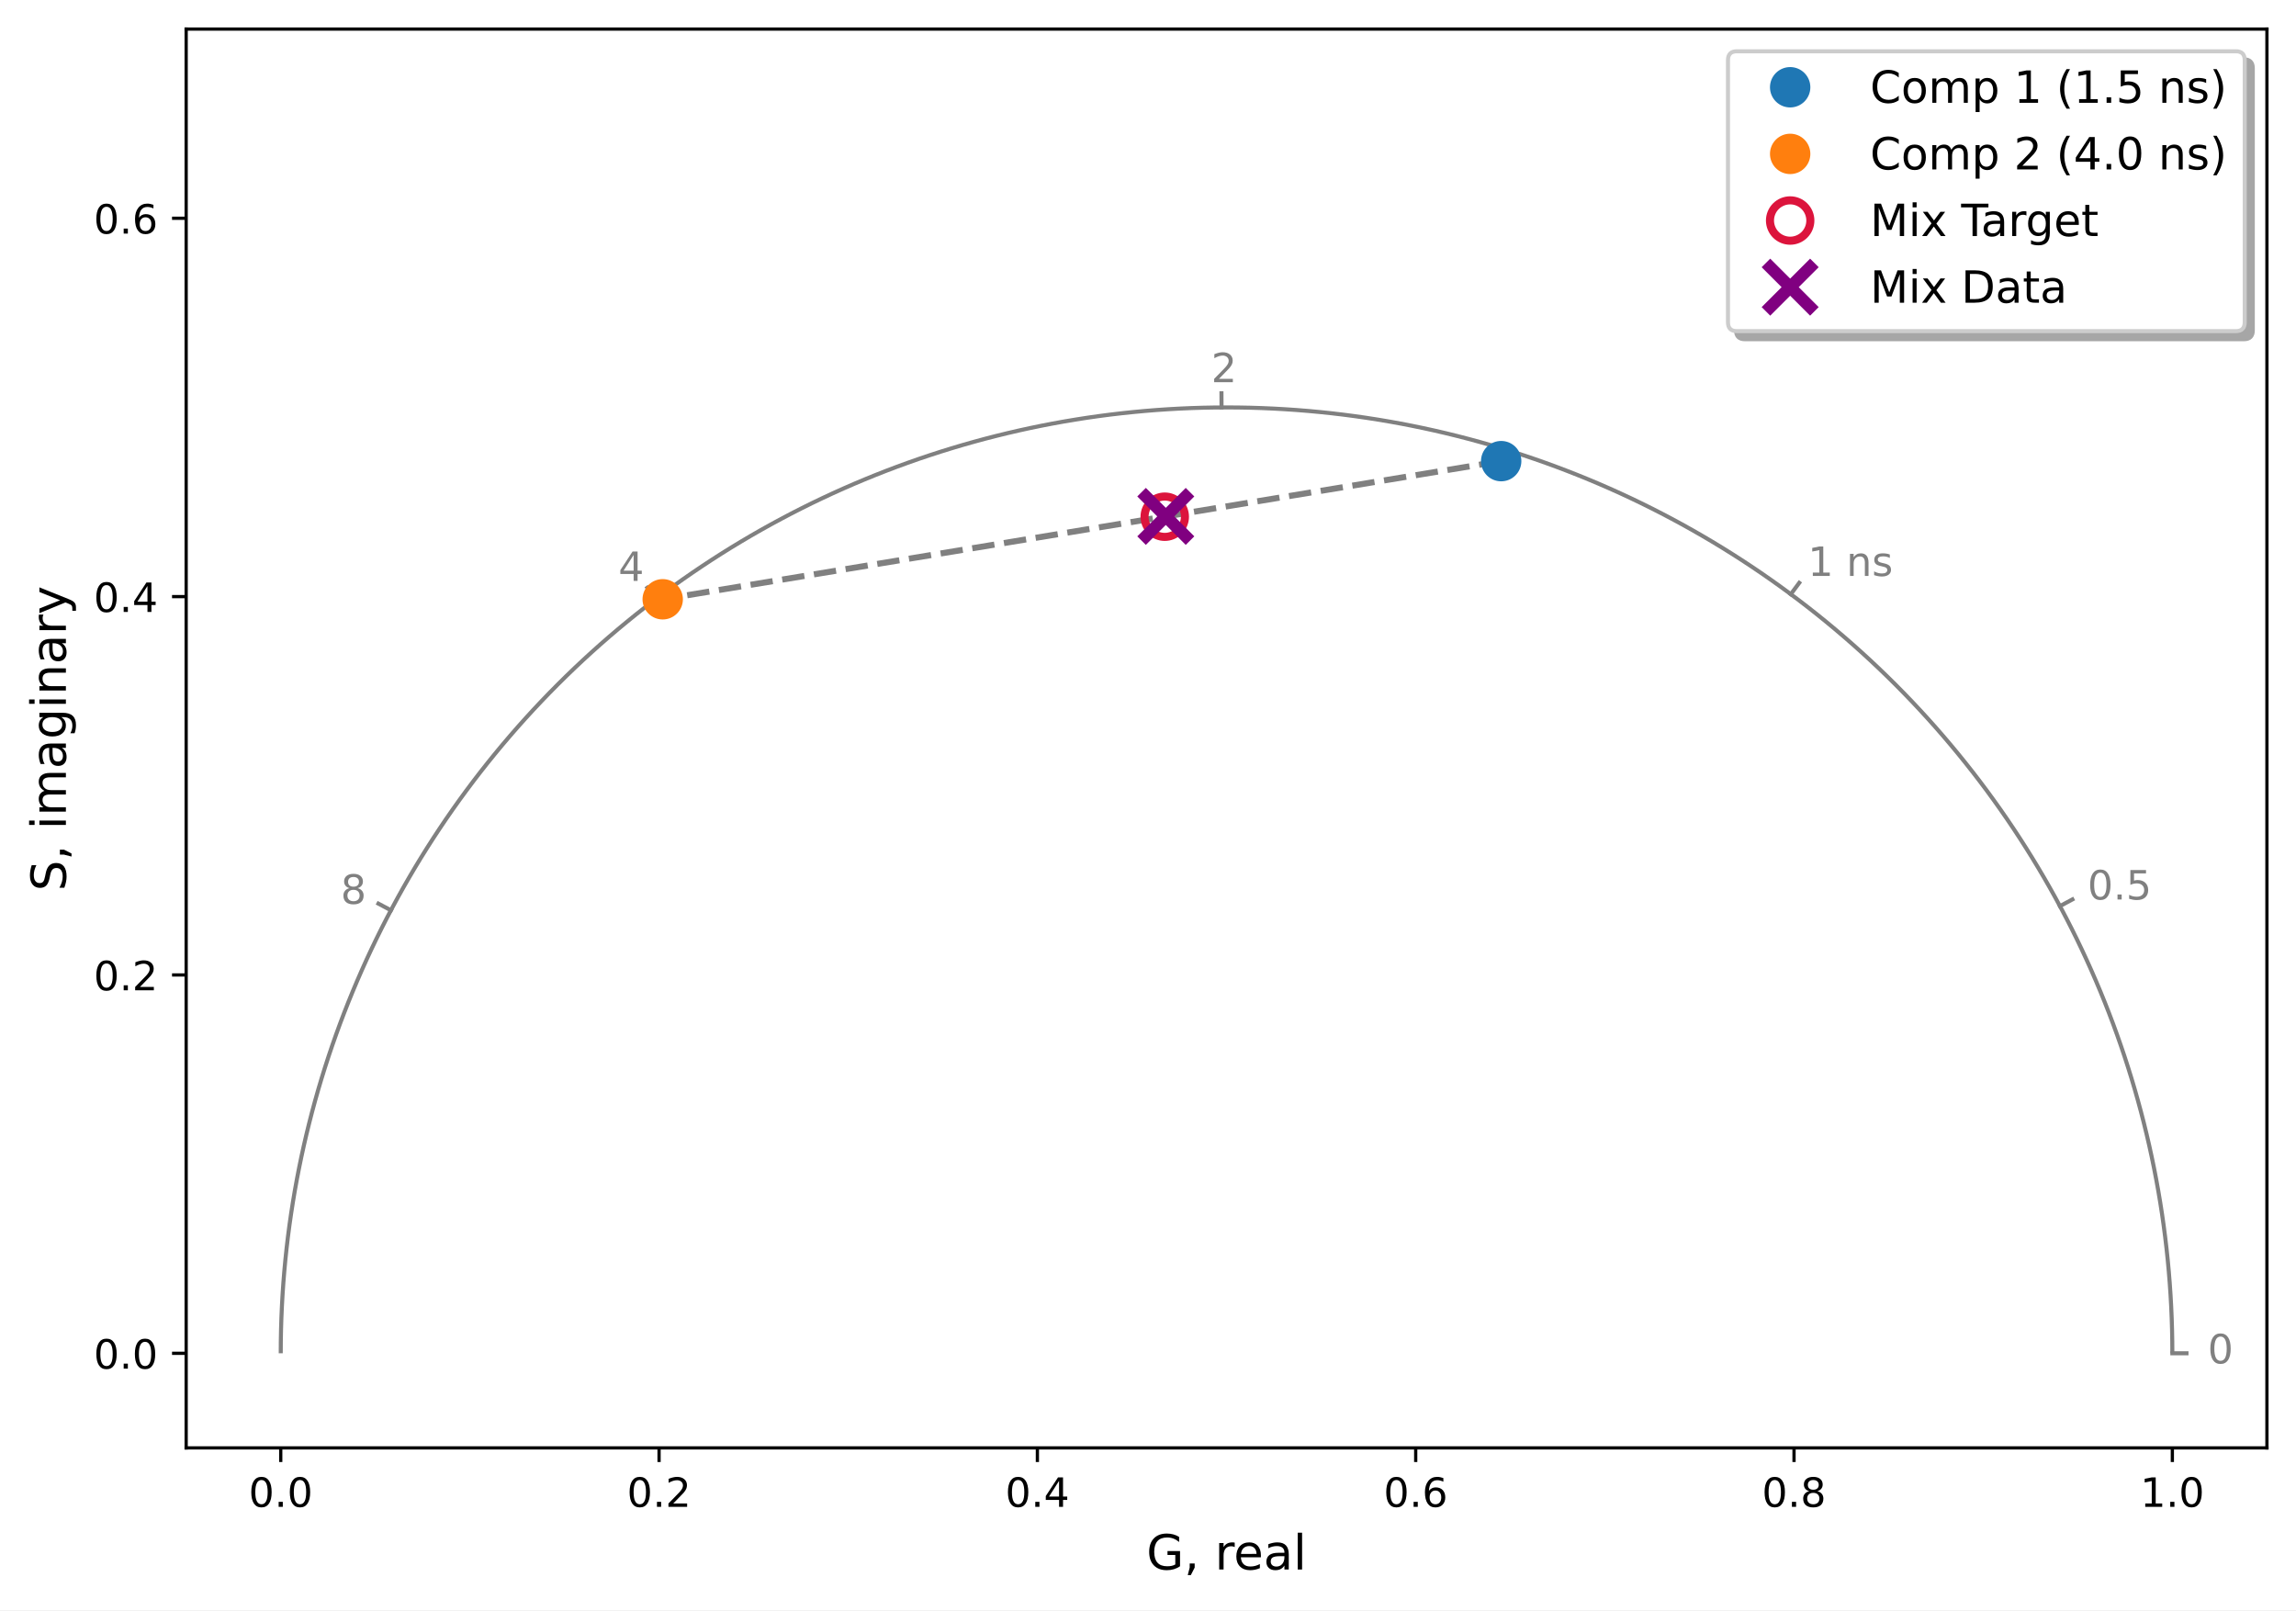
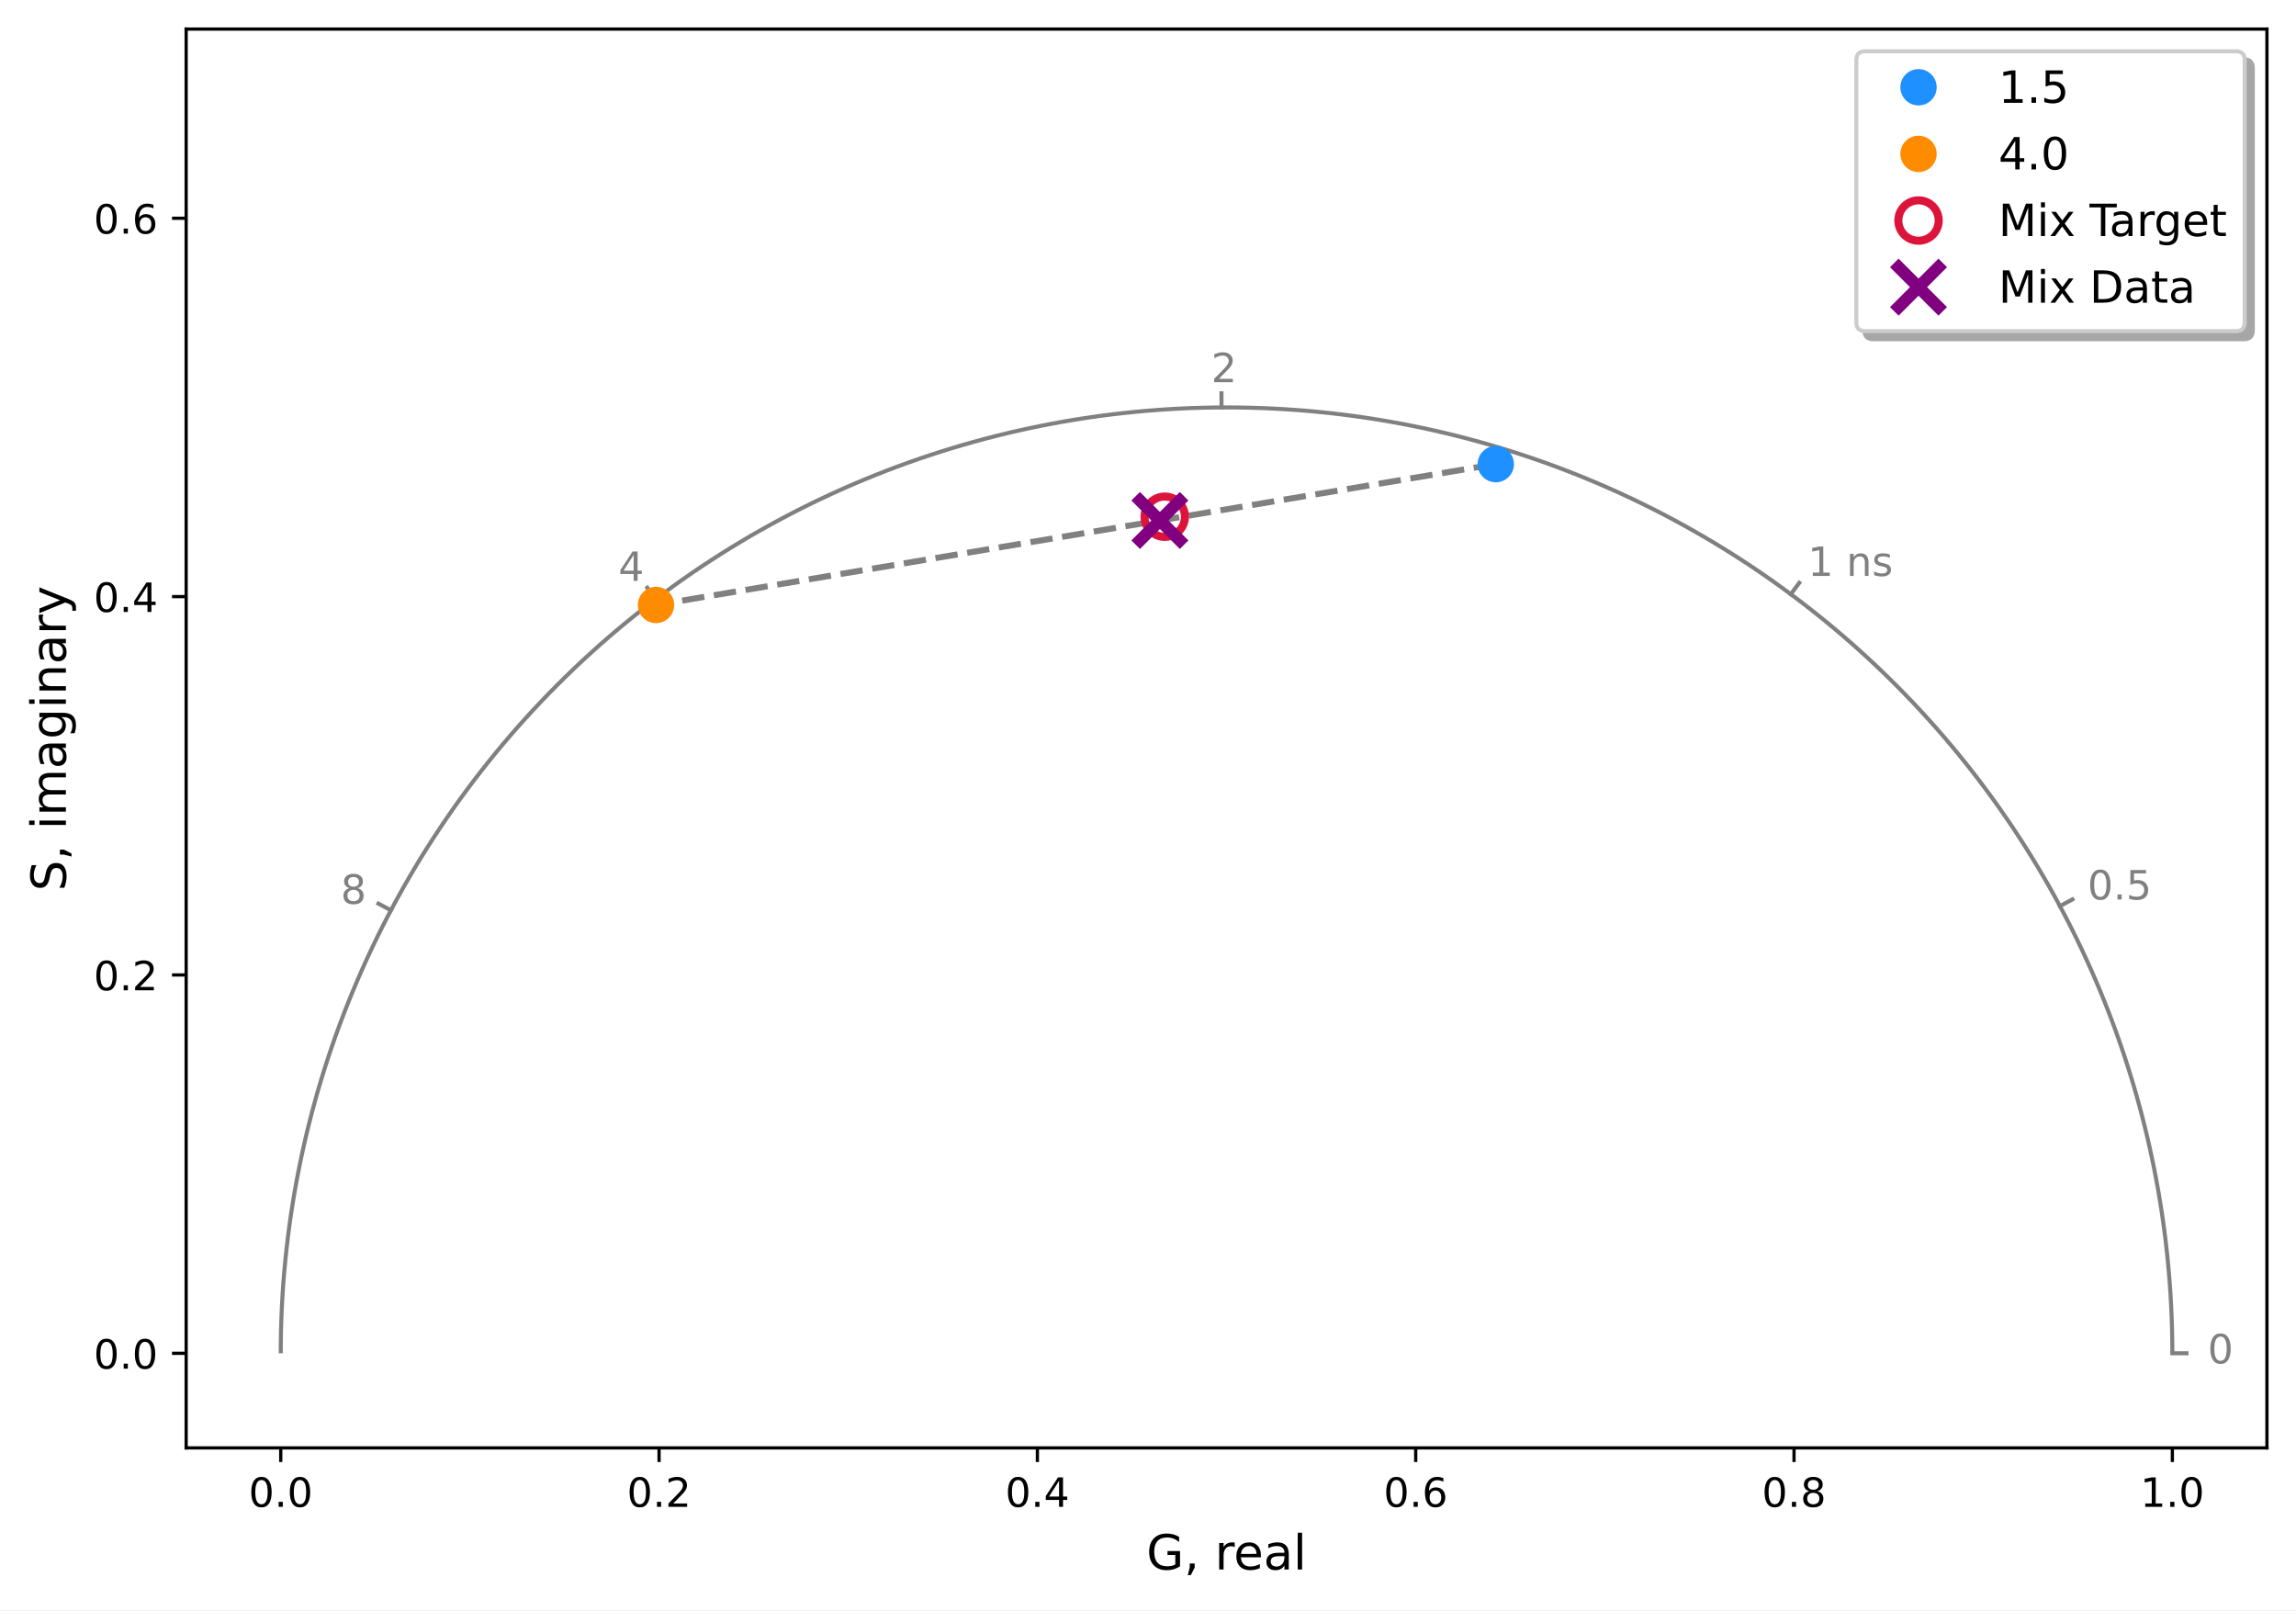
<svg xmlns="http://www.w3.org/2000/svg" xmlns:xlink="http://www.w3.org/1999/xlink" width="568.621pt" height="398.754pt" viewBox="0 0 568.621 398.754" version="1.1">
  <defs>
    <style type="text/css">*{stroke-linejoin: round; stroke-linecap: butt}</style>
  </defs>
  <g id="figure_1">
    <g id="patch_1">
      <path d="M 0 398.754  L 568.621 398.754  L 568.621 0  L 0 0  z " style="fill: #ffffff" />
    </g>
    <g id="axes_1">
      <g id="patch_2">
        <path d="M 46.104 358.553  L 561.421 358.553  L 561.421 7.2  L 46.104 7.2  z " style="fill: #ffffff" />
      </g>
      <g id="line2d_1">
-         <path d="M 371.778 114.194  L 164.125 148.405  " clip-path="url(#pe951291dd3)" style="fill: none; stroke-dasharray: 5.55,2.4; stroke-dashoffset: 0; stroke: #808080; stroke-width: 1.5" />
+         <path d="M 370.44 114.938  L 162.471 149.813  " clip-path="url(#p224c4c12f3)" style="fill: none; stroke-dasharray: 5.55,2.4; stroke-dashoffset: 0; stroke: #808080; stroke-width: 1.5" />
      </g>
      <g id="matplotlib.axis_1">
        <g id="xtick_1">
          <g id="line2d_2">
            <defs>
-               <path id="m69344c9416" d="M 0 0  L 0 3.5  " style="stroke: #000000; stroke-width: 0.8" />
-             </defs>
-             <g>
-               <use xlink:href="#m69344c9416" x="69.528" y="358.553" style="stroke: #000000; stroke-width: 0.8" />
+               <path id="mb9cc6bd5e1" d="M 0 0  L 0 3.5  " style="stroke: #000000; stroke-width: 0.8" />
+             </defs>
+             <g>
+               <use xlink:href="#mb9cc6bd5e1" x="69.528" y="358.553" style="stroke: #000000; stroke-width: 0.8" />
            </g>
          </g>
          <g id="text_1">
            <g transform="translate(61.57601 373.1503) scale(0.1 -0.1)">
              <defs>
                <path id="DejaVuSans-13" d="M 2034 4250  Q 1547 4250 1301 3770  Q 1056 3291 1056 2328  Q 1056 1369 1301 889  Q 1547 409 2034 409  Q 2525 409 2770 889  Q 3016 1369 3016 2328  Q 3016 3291 2770 3770  Q 2525 4250 2034 4250  z M 2034 4750  Q 2819 4750 3233 4129  Q 3647 3509 3647 2328  Q 3647 1150 3233 529  Q 2819 -91 2034 -91  Q 1250 -91 836 529  Q 422 1150 422 2328  Q 422 3509 836 4129  Q 1250 4750 2034 4750  z " transform="scale(0.015625)" />
                <path id="DejaVuSans-11" d="M 684 794  L 1344 794  L 1344 0  L 684 0  L 684 794  z " transform="scale(0.015625)" />
              </defs>
              <use xlink:href="#DejaVuSans-13" />
              <use xlink:href="#DejaVuSans-11" transform="translate(63.625 0)" />
              <use xlink:href="#DejaVuSans-13" transform="translate(95.40625 0)" />
            </g>
          </g>
        </g>
        <g id="xtick_2">
          <g id="line2d_3">
            <g>
-               <use xlink:href="#m69344c9416" x="163.222" y="358.553" style="stroke: #000000; stroke-width: 0.8" />
+               <use xlink:href="#mb9cc6bd5e1" x="163.222" y="358.553" style="stroke: #000000; stroke-width: 0.8" />
            </g>
          </g>
          <g id="text_2">
            <g transform="translate(155.27 373.1503) scale(0.1 -0.1)">
              <defs>
                <path id="DejaVuSans-15" d="M 1228 531  L 3431 531  L 3431 0  L 469 0  L 469 531  Q 828 903 1448 1529  Q 2069 2156 2228 2338  Q 2531 2678 2651 2914  Q 2772 3150 2772 3378  Q 2772 3750 2511 3984  Q 2250 4219 1831 4219  Q 1534 4219 1204 4116  Q 875 4013 500 3803  L 500 4441  Q 881 4594 1212 4672  Q 1544 4750 1819 4750  Q 2544 4750 2975 4387  Q 3406 4025 3406 3419  Q 3406 3131 3298 2873  Q 3191 2616 2906 2266  Q 2828 2175 2409 1742  Q 1991 1309 1228 531  z " transform="scale(0.015625)" />
              </defs>
              <use xlink:href="#DejaVuSans-13" />
              <use xlink:href="#DejaVuSans-11" transform="translate(63.625 0)" />
              <use xlink:href="#DejaVuSans-15" transform="translate(95.40625 0)" />
            </g>
          </g>
        </g>
        <g id="xtick_3">
          <g id="line2d_4">
            <g>
-               <use xlink:href="#m69344c9416" x="256.916" y="358.553" style="stroke: #000000; stroke-width: 0.8" />
+               <use xlink:href="#mb9cc6bd5e1" x="256.916" y="358.553" style="stroke: #000000; stroke-width: 0.8" />
            </g>
          </g>
          <g id="text_3">
            <g transform="translate(248.9641 373.1503) scale(0.1 -0.1)">
              <defs>
                <path id="DejaVuSans-17" d="M 2419 4116  L 825 1625  L 2419 1625  L 2419 4116  z M 2253 4666  L 3047 4666  L 3047 1625  L 3713 1625  L 3713 1100  L 3047 1100  L 3047 0  L 2419 0  L 2419 1100  L 313 1100  L 313 1709  L 2253 4666  z " transform="scale(0.015625)" />
              </defs>
              <use xlink:href="#DejaVuSans-13" />
              <use xlink:href="#DejaVuSans-11" transform="translate(63.625 0)" />
              <use xlink:href="#DejaVuSans-17" transform="translate(95.40625 0)" />
            </g>
          </g>
        </g>
        <g id="xtick_4">
          <g id="line2d_5">
            <g>
-               <use xlink:href="#m69344c9416" x="350.61" y="358.553" style="stroke: #000000; stroke-width: 0.8" />
+               <use xlink:href="#mb9cc6bd5e1" x="350.61" y="358.553" style="stroke: #000000; stroke-width: 0.8" />
            </g>
          </g>
          <g id="text_4">
            <g transform="translate(342.6581 373.1503) scale(0.1 -0.1)">
              <defs>
                <path id="DejaVuSans-19" d="M 2113 2584  Q 1688 2584 1439 2293  Q 1191 2003 1191 1497  Q 1191 994 1439 701  Q 1688 409 2113 409  Q 2538 409 2786 701  Q 3034 994 3034 1497  Q 3034 2003 2786 2293  Q 2538 2584 2113 2584  z M 3366 4563  L 3366 3988  Q 3128 4100 2886 4159  Q 2644 4219 2406 4219  Q 1781 4219 1451 3797  Q 1122 3375 1075 2522  Q 1259 2794 1537 2939  Q 1816 3084 2150 3084  Q 2853 3084 3261 2657  Q 3669 2231 3669 1497  Q 3669 778 3244 343  Q 2819 -91 2113 -91  Q 1303 -91 875 529  Q 447 1150 447 2328  Q 447 3434 972 4092  Q 1497 4750 2381 4750  Q 2619 4750 2861 4703  Q 3103 4656 3366 4563  z " transform="scale(0.015625)" />
              </defs>
              <use xlink:href="#DejaVuSans-13" />
              <use xlink:href="#DejaVuSans-11" transform="translate(63.625 0)" />
              <use xlink:href="#DejaVuSans-19" transform="translate(95.40625 0)" />
            </g>
          </g>
        </g>
        <g id="xtick_5">
          <g id="line2d_6">
            <g>
-               <use xlink:href="#m69344c9416" x="444.304" y="358.553" style="stroke: #000000; stroke-width: 0.8" />
+               <use xlink:href="#mb9cc6bd5e1" x="444.304" y="358.553" style="stroke: #000000; stroke-width: 0.8" />
            </g>
          </g>
          <g id="text_5">
            <g transform="translate(436.3521 373.1503) scale(0.1 -0.1)">
              <defs>
                <path id="DejaVuSans-1b" d="M 2034 2216  Q 1584 2216 1326 1975  Q 1069 1734 1069 1313  Q 1069 891 1326 650  Q 1584 409 2034 409  Q 2484 409 2743 651  Q 3003 894 3003 1313  Q 3003 1734 2745 1975  Q 2488 2216 2034 2216  z M 1403 2484  Q 997 2584 770 2862  Q 544 3141 544 3541  Q 544 4100 942 4425  Q 1341 4750 2034 4750  Q 2731 4750 3128 4425  Q 3525 4100 3525 3541  Q 3525 3141 3298 2862  Q 3072 2584 2669 2484  Q 3125 2378 3379 2068  Q 3634 1759 3634 1313  Q 3634 634 3220 271  Q 2806 -91 2034 -91  Q 1263 -91 848 271  Q 434 634 434 1313  Q 434 1759 690 2068  Q 947 2378 1403 2484  z M 1172 3481  Q 1172 3119 1398 2916  Q 1625 2713 2034 2713  Q 2441 2713 2670 2916  Q 2900 3119 2900 3481  Q 2900 3844 2670 4047  Q 2441 4250 2034 4250  Q 1625 4250 1398 4047  Q 1172 3844 1172 3481  z " transform="scale(0.015625)" />
              </defs>
              <use xlink:href="#DejaVuSans-13" />
              <use xlink:href="#DejaVuSans-11" transform="translate(63.625 0)" />
              <use xlink:href="#DejaVuSans-1b" transform="translate(95.40625 0)" />
            </g>
          </g>
        </g>
        <g id="xtick_6">
          <g id="line2d_7">
            <g>
-               <use xlink:href="#m69344c9416" x="537.998" y="358.553" style="stroke: #000000; stroke-width: 0.8" />
+               <use xlink:href="#mb9cc6bd5e1" x="537.998" y="358.553" style="stroke: #000000; stroke-width: 0.8" />
            </g>
          </g>
          <g id="text_6">
            <g transform="translate(530.0462 373.1503) scale(0.1 -0.1)">
              <defs>
                <path id="DejaVuSans-14" d="M 794 531  L 1825 531  L 1825 4091  L 703 3866  L 703 4441  L 1819 4666  L 2450 4666  L 2450 531  L 3481 531  L 3481 0  L 794 0  L 794 531  z " transform="scale(0.015625)" />
              </defs>
              <use xlink:href="#DejaVuSans-14" />
              <use xlink:href="#DejaVuSans-11" transform="translate(63.625 0)" />
              <use xlink:href="#DejaVuSans-13" transform="translate(95.40625 0)" />
            </g>
          </g>
        </g>
        <g id="text_7">
          <g transform="translate(283.9298 388.6708) scale(0.12 -0.12)">
            <defs>
              <path id="DejaVuSans-2a" d="M 3809 666  L 3809 1919  L 2778 1919  L 2778 2438  L 4434 2438  L 4434 434  Q 4069 175 3628 42  Q 3188 -91 2688 -91  Q 1594 -91 976 548  Q 359 1188 359 2328  Q 359 3472 976 4111  Q 1594 4750 2688 4750  Q 3144 4750 3555 4637  Q 3966 4525 4313 4306  L 4313 3634  Q 3963 3931 3569 4081  Q 3175 4231 2741 4231  Q 1884 4231 1454 3753  Q 1025 3275 1025 2328  Q 1025 1384 1454 906  Q 1884 428 2741 428  Q 3075 428 3337 486  Q 3600 544 3809 666  z " transform="scale(0.015625)" />
              <path id="DejaVuSans-f" d="M 750 794  L 1409 794  L 1409 256  L 897 -744  L 494 -744  L 750 256  L 750 794  z " transform="scale(0.015625)" />
              <path id="DejaVuSans-3" transform="scale(0.015625)" />
              <path id="DejaVuSans-55" d="M 2631 2963  Q 2534 3019 2420 3045  Q 2306 3072 2169 3072  Q 1681 3072 1420 2755  Q 1159 2438 1159 1844  L 1159 0  L 581 0  L 581 3500  L 1159 3500  L 1159 2956  Q 1341 3275 1631 3429  Q 1922 3584 2338 3584  Q 2397 3584 2469 3576  Q 2541 3569 2628 3553  L 2631 2963  z " transform="scale(0.015625)" />
              <path id="DejaVuSans-48" d="M 3597 1894  L 3597 1613  L 953 1613  Q 991 1019 1311 708  Q 1631 397 2203 397  Q 2534 397 2845 478  Q 3156 559 3463 722  L 3463 178  Q 3153 47 2828 -22  Q 2503 -91 2169 -91  Q 1331 -91 842 396  Q 353 884 353 1716  Q 353 2575 817 3079  Q 1281 3584 2069 3584  Q 2775 3584 3186 3129  Q 3597 2675 3597 1894  z M 3022 2063  Q 3016 2534 2758 2815  Q 2500 3097 2075 3097  Q 1594 3097 1305 2825  Q 1016 2553 972 2059  L 3022 2063  z " transform="scale(0.015625)" />
              <path id="DejaVuSans-44" d="M 2194 1759  Q 1497 1759 1228 1600  Q 959 1441 959 1056  Q 959 750 1161 570  Q 1363 391 1709 391  Q 2188 391 2477 730  Q 2766 1069 2766 1631  L 2766 1759  L 2194 1759  z M 3341 1997  L 3341 0  L 2766 0  L 2766 531  Q 2569 213 2275 61  Q 1981 -91 1556 -91  Q 1019 -91 701 211  Q 384 513 384 1019  Q 384 1609 779 1909  Q 1175 2209 1959 2209  L 2766 2209  L 2766 2266  Q 2766 2663 2505 2880  Q 2244 3097 1772 3097  Q 1472 3097 1187 3025  Q 903 2953 641 2809  L 641 3341  Q 956 3463 1253 3523  Q 1550 3584 1831 3584  Q 2591 3584 2966 3190  Q 3341 2797 3341 1997  z " transform="scale(0.015625)" />
              <path id="DejaVuSans-4f" d="M 603 4863  L 1178 4863  L 1178 0  L 603 0  L 603 4863  z " transform="scale(0.015625)" />
            </defs>
            <use xlink:href="#DejaVuSans-2a" />
            <use xlink:href="#DejaVuSans-f" transform="translate(77.48438 0)" />
            <use xlink:href="#DejaVuSans-3" transform="translate(109.2656 0)" />
            <use xlink:href="#DejaVuSans-55" transform="translate(141.0469 0)" />
            <use xlink:href="#DejaVuSans-48" transform="translate(179.9531 0)" />
            <use xlink:href="#DejaVuSans-44" transform="translate(241.4844 0)" />
            <use xlink:href="#DejaVuSans-4f" transform="translate(302.7656 0)" />
          </g>
        </g>
      </g>
      <g id="matplotlib.axis_2">
        <g id="ytick_1">
          <g id="line2d_8">
            <defs>
-               <path id="mf9b0215f5e" d="M 0 0  L -3.5 0  " style="stroke: #000000; stroke-width: 0.8" />
-             </defs>
-             <g>
-               <use xlink:href="#mf9b0215f5e" x="46.104" y="335.129" style="stroke: #000000; stroke-width: 0.8" />
+               <path id="m681385ca93" d="M 0 0  L -3.5 0  " style="stroke: #000000; stroke-width: 0.8" />
+             </defs>
+             <g>
+               <use xlink:href="#m681385ca93" x="46.104" y="335.129" style="stroke: #000000; stroke-width: 0.8" />
            </g>
          </g>
          <g id="text_8">
            <g transform="translate(23.20094 338.9279) scale(0.1 -0.1)">
              <use xlink:href="#DejaVuSans-13" />
              <use xlink:href="#DejaVuSans-11" transform="translate(63.625 0)" />
              <use xlink:href="#DejaVuSans-13" transform="translate(95.40625 0)" />
            </g>
          </g>
        </g>
        <g id="ytick_2">
          <g id="line2d_9">
            <g>
-               <use xlink:href="#mf9b0215f5e" x="46.104" y="241.435" style="stroke: #000000; stroke-width: 0.8" />
+               <use xlink:href="#m681385ca93" x="46.104" y="241.435" style="stroke: #000000; stroke-width: 0.8" />
            </g>
          </g>
          <g id="text_9">
            <g transform="translate(23.20094 245.2339) scale(0.1 -0.1)">
              <use xlink:href="#DejaVuSans-13" />
              <use xlink:href="#DejaVuSans-11" transform="translate(63.625 0)" />
              <use xlink:href="#DejaVuSans-15" transform="translate(95.40625 0)" />
            </g>
          </g>
        </g>
        <g id="ytick_3">
          <g id="line2d_10">
            <g>
-               <use xlink:href="#mf9b0215f5e" x="46.104" y="147.741" style="stroke: #000000; stroke-width: 0.8" />
+               <use xlink:href="#m681385ca93" x="46.104" y="147.741" style="stroke: #000000; stroke-width: 0.8" />
            </g>
          </g>
          <g id="text_10">
            <g transform="translate(23.20094 151.5399) scale(0.1 -0.1)">
              <use xlink:href="#DejaVuSans-13" />
              <use xlink:href="#DejaVuSans-11" transform="translate(63.625 0)" />
              <use xlink:href="#DejaVuSans-17" transform="translate(95.40625 0)" />
            </g>
          </g>
        </g>
        <g id="ytick_4">
          <g id="line2d_11">
            <g>
-               <use xlink:href="#mf9b0215f5e" x="46.104" y="54.047" style="stroke: #000000; stroke-width: 0.8" />
+               <use xlink:href="#m681385ca93" x="46.104" y="54.047" style="stroke: #000000; stroke-width: 0.8" />
            </g>
          </g>
          <g id="text_11">
            <g transform="translate(23.20094 57.84584) scale(0.1 -0.1)">
              <use xlink:href="#DejaVuSans-13" />
              <use xlink:href="#DejaVuSans-11" transform="translate(63.625 0)" />
              <use xlink:href="#DejaVuSans-19" transform="translate(95.40625 0)" />
            </g>
          </g>
        </g>
        <g id="text_12">
          <g transform="translate(16.31812 220.6604) rotate(-90) scale(0.12 -0.12)">
            <defs>
              <path id="DejaVuSans-36" d="M 3425 4513  L 3425 3897  Q 3066 4069 2747 4153  Q 2428 4238 2131 4238  Q 1616 4238 1336 4038  Q 1056 3838 1056 3469  Q 1056 3159 1242 3001  Q 1428 2844 1947 2747  L 2328 2669  Q 3034 2534 3370 2195  Q 3706 1856 3706 1288  Q 3706 609 3251 259  Q 2797 -91 1919 -91  Q 1588 -91 1214 -16  Q 841 59 441 206  L 441 856  Q 825 641 1194 531  Q 1563 422 1919 422  Q 2459 422 2753 634  Q 3047 847 3047 1241  Q 3047 1584 2836 1778  Q 2625 1972 2144 2069  L 1759 2144  Q 1053 2284 737 2584  Q 422 2884 422 3419  Q 422 4038 858 4394  Q 1294 4750 2059 4750  Q 2388 4750 2728 4690  Q 3069 4631 3425 4513  z " transform="scale(0.015625)" />
              <path id="DejaVuSans-4c" d="M 603 3500  L 1178 3500  L 1178 0  L 603 0  L 603 3500  z M 603 4863  L 1178 4863  L 1178 4134  L 603 4134  L 603 4863  z " transform="scale(0.015625)" />
              <path id="DejaVuSans-50" d="M 3328 2828  Q 3544 3216 3844 3400  Q 4144 3584 4550 3584  Q 5097 3584 5394 3201  Q 5691 2819 5691 2113  L 5691 0  L 5113 0  L 5113 2094  Q 5113 2597 4934 2840  Q 4756 3084 4391 3084  Q 3944 3084 3684 2787  Q 3425 2491 3425 1978  L 3425 0  L 2847 0  L 2847 2094  Q 2847 2600 2669 2842  Q 2491 3084 2119 3084  Q 1678 3084 1418 2786  Q 1159 2488 1159 1978  L 1159 0  L 581 0  L 581 3500  L 1159 3500  L 1159 2956  Q 1356 3278 1631 3431  Q 1906 3584 2284 3584  Q 2666 3584 2933 3390  Q 3200 3197 3328 2828  z " transform="scale(0.015625)" />
              <path id="DejaVuSans-4a" d="M 2906 1791  Q 2906 2416 2648 2759  Q 2391 3103 1925 3103  Q 1463 3103 1205 2759  Q 947 2416 947 1791  Q 947 1169 1205 825  Q 1463 481 1925 481  Q 2391 481 2648 825  Q 2906 1169 2906 1791  z M 3481 434  Q 3481 -459 3084 -895  Q 2688 -1331 1869 -1331  Q 1566 -1331 1297 -1286  Q 1028 -1241 775 -1147  L 775 -588  Q 1028 -725 1275 -790  Q 1522 -856 1778 -856  Q 2344 -856 2625 -561  Q 2906 -266 2906 331  L 2906 616  Q 2728 306 2450 153  Q 2172 0 1784 0  Q 1141 0 747 490  Q 353 981 353 1791  Q 353 2603 747 3093  Q 1141 3584 1784 3584  Q 2172 3584 2450 3431  Q 2728 3278 2906 2969  L 2906 3500  L 3481 3500  L 3481 434  z " transform="scale(0.015625)" />
              <path id="DejaVuSans-51" d="M 3513 2113  L 3513 0  L 2938 0  L 2938 2094  Q 2938 2591 2744 2837  Q 2550 3084 2163 3084  Q 1697 3084 1428 2787  Q 1159 2491 1159 1978  L 1159 0  L 581 0  L 581 3500  L 1159 3500  L 1159 2956  Q 1366 3272 1645 3428  Q 1925 3584 2291 3584  Q 2894 3584 3203 3211  Q 3513 2838 3513 2113  z " transform="scale(0.015625)" />
              <path id="DejaVuSans-5c" d="M 2059 -325  Q 1816 -950 1584 -1140  Q 1353 -1331 966 -1331  L 506 -1331  L 506 -850  L 844 -850  Q 1081 -850 1212 -737  Q 1344 -625 1503 -206  L 1606 56  L 191 3500  L 800 3500  L 1894 763  L 2988 3500  L 3597 3500  L 2059 -325  z " transform="scale(0.015625)" />
            </defs>
            <use xlink:href="#DejaVuSans-36" />
            <use xlink:href="#DejaVuSans-f" transform="translate(63.48438 0)" />
            <use xlink:href="#DejaVuSans-3" transform="translate(95.26562 0)" />
            <use xlink:href="#DejaVuSans-4c" transform="translate(127.0469 0)" />
            <use xlink:href="#DejaVuSans-50" transform="translate(154.8281 0)" />
            <use xlink:href="#DejaVuSans-44" transform="translate(252.2344 0)" />
            <use xlink:href="#DejaVuSans-4a" transform="translate(313.5156 0)" />
            <use xlink:href="#DejaVuSans-4c" transform="translate(377 0)" />
            <use xlink:href="#DejaVuSans-51" transform="translate(404.7812 0)" />
            <use xlink:href="#DejaVuSans-44" transform="translate(468.1562 0)" />
            <use xlink:href="#DejaVuSans-55" transform="translate(529.4375 0)" />
            <use xlink:href="#DejaVuSans-5c" transform="translate(570.5469 0)" />
          </g>
        </g>
      </g>
      <g id="patch_3">
-         <path d="M 537.998 335.129  C 537.998 273.03 513.303 213.411 469.392 169.5  C 425.481 125.589 365.862 100.894 303.763 100.894  C 241.663 100.894 182.044 125.589 138.133 169.5  C 94.223 213.411 69.528 273.03 69.528 335.129  " clip-path="url(#pe951291dd3)" style="fill: none; stroke: #808080; stroke-linejoin: miter" />
+         <path d="M 537.998 335.129  C 537.998 273.03 513.303 213.411 469.392 169.5  C 425.481 125.589 365.862 100.894 303.763 100.894  C 241.663 100.894 182.044 125.589 138.133 169.5  C 94.223 213.411 69.528 273.03 69.528 335.129  " clip-path="url(#p224c4c12f3)" style="fill: none; stroke: #808080; stroke-linejoin: miter" />
      </g>
      <g id="line2d_12">
-         <path d="M 537.998 335.129  L 541.498 335.129  M 510.165 224.385  L 513.249 222.73  M 443.507 147.146  L 445.595 144.338  M 302.522 100.897  L 302.504 97.397  M 162.43 148.337  L 160.318 145.546  M 96.811 225.415  L 93.719 223.776  " clip-path="url(#pe951291dd3)" style="fill: none; stroke: #808080; stroke-linecap: square" />
-         <g clip-path="url(#pe951291dd3)">
+         <path d="M 537.998 335.129  L 541.498 335.129  M 510.165 224.385  L 513.249 222.73  M 443.507 147.146  L 445.595 144.338  M 302.522 100.897  L 302.504 97.397  M 162.43 148.337  L 160.318 145.546  M 96.811 225.415  L 93.719 223.776  " clip-path="url(#p224c4c12f3)" style="fill: none; stroke: #808080; stroke-linecap: square" />
+         <g clip-path="url(#p224c4c12f3)">
          <g style="fill: #808080" transform="translate(546.7477 337.6291) scale(0.1 -0.1)">
            <use xlink:href="#DejaVuSans-13" />
          </g>
        </g>
-         <g clip-path="url(#pe951291dd3)">
+         <g clip-path="url(#p224c4c12f3)">
          <g style="fill: #808080" transform="translate(516.9838 222.748) scale(0.1 -0.1)">
            <defs>
              <path id="DejaVuSans-18" d="M 691 4666  L 3169 4666  L 3169 4134  L 1269 4134  L 1269 2991  Q 1406 3038 1543 3061  Q 1681 3084 1819 3084  Q 2600 3084 3056 2656  Q 3513 2228 3513 1497  Q 3513 744 3044 326  Q 2575 -91 1722 -91  Q 1428 -91 1123 -41  Q 819 9 494 109  L 494 744  Q 775 591 1075 516  Q 1375 441 1709 441  Q 2250 441 2565 725  Q 2881 1009 2881 1497  Q 2881 1984 2565 2268  Q 2250 2553 1709 2553  Q 1456 2553 1204 2497  Q 953 2441 691 2322  L 691 4666  z " transform="scale(0.015625)" />
            </defs>
            <use xlink:href="#DejaVuSans-13" />
            <use xlink:href="#DejaVuSans-11" transform="translate(63.625 0)" />
            <use xlink:href="#DejaVuSans-18" transform="translate(95.40625 0)" />
          </g>
        </g>
-         <g clip-path="url(#pe951291dd3)">
+         <g clip-path="url(#p224c4c12f3)">
          <g style="fill: #808080" transform="translate(447.7191 142.6242) scale(0.1 -0.1)">
            <defs>
              <path id="DejaVuSans-56" d="M 2834 3397  L 2834 2853  Q 2591 2978 2328 3040  Q 2066 3103 1784 3103  Q 1356 3103 1142 2972  Q 928 2841 928 2578  Q 928 2378 1081 2264  Q 1234 2150 1697 2047  L 1894 2003  Q 2506 1872 2764 1633  Q 3022 1394 3022 966  Q 3022 478 2636 193  Q 2250 -91 1575 -91  Q 1294 -91 989 -36  Q 684 19 347 128  L 347 722  Q 666 556 975 473  Q 1284 391 1588 391  Q 1994 391 2212 530  Q 2431 669 2431 922  Q 2431 1156 2273 1281  Q 2116 1406 1581 1522  L 1381 1569  Q 847 1681 609 1914  Q 372 2147 372 2553  Q 372 3047 722 3315  Q 1072 3584 1716 3584  Q 2034 3584 2315 3537  Q 2597 3491 2834 3397  z " transform="scale(0.015625)" />
            </defs>
            <use xlink:href="#DejaVuSans-14" />
            <use xlink:href="#DejaVuSans-3" transform="translate(63.625 0)" />
            <use xlink:href="#DejaVuSans-51" transform="translate(95.40625 0)" />
            <use xlink:href="#DejaVuSans-56" transform="translate(158.7812 0)" />
          </g>
        </g>
-         <g clip-path="url(#pe951291dd3)">
+         <g clip-path="url(#p224c4c12f3)">
          <g style="fill: #808080" transform="translate(299.9627 94.64744) scale(0.1 -0.1)">
            <use xlink:href="#DejaVuSans-15" />
          </g>
        </g>
-         <g clip-path="url(#pe951291dd3)">
+         <g clip-path="url(#p224c4c12f3)">
          <g style="fill: #808080" transform="translate(153.1423 143.8594) scale(0.1 -0.1)">
            <use xlink:href="#DejaVuSans-17" />
          </g>
        </g>
-         <g clip-path="url(#pe951291dd3)">
+         <g clip-path="url(#p224c4c12f3)">
          <g style="fill: #808080" transform="translate(84.37162 223.8166) scale(0.1 -0.1)">
            <use xlink:href="#DejaVuSans-1b" />
          </g>
        </g>
      </g>
+       <g id="line2d_13">
+         <defs>
+           <path id="ma5ec15ad9c" d="M 0 5  C 1.326 5 2.598 4.473 3.536 3.536  C 4.473 2.598 5 1.326 5 0  C 5 -1.326 4.473 -2.598 3.536 -3.536  C 2.598 -4.473 1.326 -5 0 -5  C -1.326 -5 -2.598 -4.473 -3.536 -3.536  C -4.473 -2.598 -5 -1.326 -5 0  C -5 1.326 -4.473 2.598 -3.536 3.536  C -2.598 4.473 -1.326 5 0 5  z " style="stroke: #dc143c; stroke-width: 2" />
+         </defs>
+         <g clip-path="url(#p224c4c12f3)">
+           <use xlink:href="#ma5ec15ad9c" x="288.458" y="127.958" style="fill-opacity: 0; stroke: #dc143c; stroke-width: 2" />
+         </g>
+       </g>
      <g id="patch_4">
        <path d="M 46.104 358.553  L 46.104 7.2  " style="fill: none; stroke: #000000; stroke-width: 0.8; stroke-linejoin: miter; stroke-linecap: square" />
      </g>
      <g id="patch_5">
        <path d="M 561.421 358.553  L 561.421 7.2  " style="fill: none; stroke: #000000; stroke-width: 0.8; stroke-linejoin: miter; stroke-linecap: square" />
      </g>
      <g id="patch_6">
        <path d="M 46.104 358.553  L 561.421 358.553  " style="fill: none; stroke: #000000; stroke-width: 0.8; stroke-linejoin: miter; stroke-linecap: square" />
      </g>
      <g id="patch_7">
        <path d="M 46.104 7.2  L 561.421 7.2  " style="fill: none; stroke: #000000; stroke-width: 0.8; stroke-linejoin: miter; stroke-linecap: square" />
      </g>
-       <g id="line2d_13">
-         <defs>
-           <path id="m580e4d055e" d="M 0 4.5  C 1.193 4.5 2.338 4.026 3.182 3.182  C 4.026 2.338 4.5 1.193 4.5 0  C 4.5 -1.193 4.026 -2.338 3.182 -3.182  C 2.338 -4.026 1.193 -4.5 0 -4.5  C -1.193 -4.5 -2.338 -4.026 -3.182 -3.182  C -4.026 -2.338 -4.5 -1.193 -4.5 0  C -4.5 1.193 -4.026 2.338 -3.182 3.182  C -2.338 4.026 -1.193 4.5 0 4.5  z " style="stroke: #1f77b4" />
-         </defs>
-         <g clip-path="url(#pe951291dd3)">
-           <use xlink:href="#m580e4d055e" x="371.778" y="114.194" style="fill: #1f77b4; stroke: #1f77b4" />
-         </g>
-       </g>
      <g id="line2d_14">
        <defs>
-           <path id="m2619e847ed" d="M 0 4.5  C 1.193 4.5 2.338 4.026 3.182 3.182  C 4.026 2.338 4.5 1.193 4.5 0  C 4.5 -1.193 4.026 -2.338 3.182 -3.182  C 2.338 -4.026 1.193 -4.5 0 -4.5  C -1.193 -4.5 -2.338 -4.026 -3.182 -3.182  C -4.026 -2.338 -4.5 -1.193 -4.5 0  C -4.5 1.193 -4.026 2.338 -3.182 3.182  C -2.338 4.026 -1.193 4.5 0 4.5  z " style="stroke: #ff7f0e" />
+           <path id="m85d214f5e3" d="M 0 4  C 1.061 4 2.078 3.579 2.828 2.828  C 3.579 2.078 4 1.061 4 0  C 4 -1.061 3.579 -2.078 2.828 -2.828  C 2.078 -3.579 1.061 -4 0 -4  C -1.061 -4 -2.078 -3.579 -2.828 -2.828  C -3.579 -2.078 -4 -1.061 -4 0  C -4 1.061 -3.579 2.078 -2.828 2.828  C -2.078 3.579 -1.061 4 0 4  z " style="stroke: #1e90ff" />
        </defs>
-         <g clip-path="url(#pe951291dd3)">
-           <use xlink:href="#m2619e847ed" x="164.125" y="148.405" style="fill: #ff7f0e; stroke: #ff7f0e" />
+         <g clip-path="url(#p224c4c12f3)">
+           <use xlink:href="#m85d214f5e3" x="370.44" y="114.938" style="fill: #1e90ff; stroke: #1e90ff" />
        </g>
      </g>
      <g id="line2d_15">
        <defs>
-           <path id="m39a6286743" d="M 0 5  C 1.326 5 2.598 4.473 3.536 3.536  C 4.473 2.598 5 1.326 5 0  C 5 -1.326 4.473 -2.598 3.536 -3.536  C 2.598 -4.473 1.326 -5 0 -5  C -1.326 -5 -2.598 -4.473 -3.536 -3.536  C -4.473 -2.598 -5 -1.326 -5 0  C -5 1.326 -4.473 2.598 -3.536 3.536  C -2.598 4.473 -1.326 5 0 5  z " style="stroke: #dc143c; stroke-width: 2" />
+           <path id="m416714228b" d="M 0 4  C 1.061 4 2.078 3.579 2.828 2.828  C 3.579 2.078 4 1.061 4 0  C 4 -1.061 3.579 -2.078 2.828 -2.828  C 2.078 -3.579 1.061 -4 0 -4  C -1.061 -4 -2.078 -3.579 -2.828 -2.828  C -3.579 -2.078 -4 -1.061 -4 0  C -4 1.061 -3.579 2.078 -2.828 2.828  C -2.078 3.579 -1.061 4 0 4  z " style="stroke: #ff8c00" />
        </defs>
-         <g clip-path="url(#pe951291dd3)">
-           <use xlink:href="#m39a6286743" x="288.458" y="127.958" style="fill-opacity: 0; stroke: #dc143c; stroke-width: 2" />
+         <g clip-path="url(#p224c4c12f3)">
+           <use xlink:href="#m416714228b" x="162.471" y="149.813" style="fill: #ff8c00; stroke: #ff8c00" />
        </g>
      </g>
      <g id="line2d_16">
        <defs>
-           <path id="m3560886b1b" d="M -6 6  L 6 -6  M -6 -6  L 6 6  " style="stroke: #800080; stroke-width: 3" />
+           <path id="m99003cc4f6" d="M -6 6  L 6 -6  M -6 -6  L 6 6  " style="stroke: #800080; stroke-width: 3" />
        </defs>
-         <g clip-path="url(#pe951291dd3)">
-           <use xlink:href="#m3560886b1b" x="288.717" y="127.879" style="fill: #800080; stroke: #800080; stroke-width: 3" />
+         <g clip-path="url(#p224c4c12f3)">
+           <use xlink:href="#m99003cc4f6" x="287.253" y="128.888" style="fill: #800080; stroke: #800080; stroke-width: 3" />
        </g>
      </g>
      <g id="legend_1">
        <g id="patch_8">
-           <path d="M 432.147 84.003  L 555.721 84.003  Q 557.921 84.003 557.921 81.803  L 557.921 16.9  Q 557.921 14.7 555.721 14.7  L 432.147 14.7  Q 429.947 14.7 429.947 16.9  L 429.947 81.803  Q 429.947 84.003 432.147 84.003  z " style="fill: #4d4d4d; opacity: 0.5; stroke: #4d4d4d; stroke-linejoin: miter" />
+           <path d="M 463.935 84.003  L 555.721 84.003  Q 557.921 84.003 557.921 81.803  L 557.921 16.9  Q 557.921 14.7 555.721 14.7  L 463.935 14.7  Q 461.735 14.7 461.735 16.9  L 461.735 81.803  Q 461.735 84.003 463.935 84.003  z " style="fill: #4d4d4d; opacity: 0.5; stroke: #4d4d4d; stroke-linejoin: miter" />
        </g>
        <g id="patch_9">
-           <path d="M 430.147 82.003  L 553.721 82.003  Q 555.921 82.003 555.921 79.803  L 555.921 14.9  Q 555.921 12.7 553.721 12.7  L 430.147 12.7  Q 427.947 12.7 427.947 14.9  L 427.947 79.803  Q 427.947 82.003 430.147 82.003  z " style="fill: #ffffff; stroke: #cccccc; stroke-linejoin: miter" />
+           <path d="M 461.935 82.003  L 553.721 82.003  Q 555.921 82.003 555.921 79.803  L 555.921 14.9  Q 555.921 12.7 553.721 12.7  L 461.935 12.7  Q 459.735 12.7 459.735 14.9  L 459.735 79.803  Q 459.735 82.003 461.935 82.003  z " style="fill: #ffffff; stroke: #cccccc; stroke-linejoin: miter" />
        </g>
        <g id="line2d_17">
          <g>
-             <use xlink:href="#m580e4d055e" x="443.347" y="21.608" style="fill: #1f77b4; stroke: #1f77b4" />
+             <use xlink:href="#m85d214f5e3" x="475.135" y="21.608" style="fill: #1e90ff; stroke: #1e90ff" />
          </g>
        </g>
        <g id="text_13">
-           <g transform="translate(463.1466 25.45828) scale(0.11 -0.11)">
-             <defs>
-               <path id="DejaVuSans-26" d="M 4122 4306  L 4122 3641  Q 3803 3938 3442 4084  Q 3081 4231 2675 4231  Q 1875 4231 1450 3742  Q 1025 3253 1025 2328  Q 1025 1406 1450 917  Q 1875 428 2675 428  Q 3081 428 3442 575  Q 3803 722 4122 1019  L 4122 359  Q 3791 134 3420 21  Q 3050 -91 2638 -91  Q 1578 -91 968 557  Q 359 1206 359 2328  Q 359 3453 968 4101  Q 1578 4750 2638 4750  Q 3056 4750 3426 4639  Q 3797 4528 4122 4306  z " transform="scale(0.015625)" />
-               <path id="DejaVuSans-52" d="M 1959 3097  Q 1497 3097 1228 2736  Q 959 2375 959 1747  Q 959 1119 1226 758  Q 1494 397 1959 397  Q 2419 397 2687 759  Q 2956 1122 2956 1747  Q 2956 2369 2687 2733  Q 2419 3097 1959 3097  z M 1959 3584  Q 2709 3584 3137 3096  Q 3566 2609 3566 1747  Q 3566 888 3137 398  Q 2709 -91 1959 -91  Q 1206 -91 779 398  Q 353 888 353 1747  Q 353 2609 779 3096  Q 1206 3584 1959 3584  z " transform="scale(0.015625)" />
-               <path id="DejaVuSans-53" d="M 1159 525  L 1159 -1331  L 581 -1331  L 581 3500  L 1159 3500  L 1159 2969  Q 1341 3281 1617 3432  Q 1894 3584 2278 3584  Q 2916 3584 3314 3078  Q 3713 2572 3713 1747  Q 3713 922 3314 415  Q 2916 -91 2278 -91  Q 1894 -91 1617 61  Q 1341 213 1159 525  z M 3116 1747  Q 3116 2381 2855 2742  Q 2594 3103 2138 3103  Q 1681 3103 1420 2742  Q 1159 2381 1159 1747  Q 1159 1113 1420 752  Q 1681 391 2138 391  Q 2594 391 2855 752  Q 3116 1113 3116 1747  z " transform="scale(0.015625)" />
-               <path id="DejaVuSans-b" d="M 1984 4856  Q 1566 4138 1362 3434  Q 1159 2731 1159 2009  Q 1159 1288 1364 580  Q 1569 -128 1984 -844  L 1484 -844  Q 1016 -109 783 600  Q 550 1309 550 2009  Q 550 2706 781 3412  Q 1013 4119 1484 4856  L 1984 4856  z " transform="scale(0.015625)" />
-               <path id="DejaVuSans-c" d="M 513 4856  L 1013 4856  Q 1481 4119 1714 3412  Q 1947 2706 1947 2009  Q 1947 1309 1714 600  Q 1481 -109 1013 -844  L 513 -844  Q 928 -128 1133 580  Q 1338 1288 1338 2009  Q 1338 2731 1133 3434  Q 928 4138 513 4856  z " transform="scale(0.015625)" />
-             </defs>
-             <use xlink:href="#DejaVuSans-26" />
-             <use xlink:href="#DejaVuSans-52" transform="translate(69.82812 0)" />
-             <use xlink:href="#DejaVuSans-50" transform="translate(131.0156 0)" />
-             <use xlink:href="#DejaVuSans-53" transform="translate(228.4219 0)" />
-             <use xlink:href="#DejaVuSans-3" transform="translate(291.9062 0)" />
-             <use xlink:href="#DejaVuSans-14" transform="translate(323.6875 0)" />
-             <use xlink:href="#DejaVuSans-3" transform="translate(387.3125 0)" />
-             <use xlink:href="#DejaVuSans-b" transform="translate(419.0938 0)" />
-             <use xlink:href="#DejaVuSans-14" transform="translate(458.1094 0)" />
-             <use xlink:href="#DejaVuSans-11" transform="translate(521.7344 0)" />
-             <use xlink:href="#DejaVuSans-18" transform="translate(553.5156 0)" />
-             <use xlink:href="#DejaVuSans-3" transform="translate(617.1406 0)" />
-             <use xlink:href="#DejaVuSans-51" transform="translate(648.9219 0)" />
-             <use xlink:href="#DejaVuSans-56" transform="translate(712.2969 0)" />
-             <use xlink:href="#DejaVuSans-c" transform="translate(764.3906 0)" />
+           <g transform="translate(494.9348 25.45828) scale(0.11 -0.11)">
+             <use xlink:href="#DejaVuSans-14" />
+             <use xlink:href="#DejaVuSans-11" transform="translate(63.625 0)" />
+             <use xlink:href="#DejaVuSans-18" transform="translate(95.40625 0)" />
          </g>
        </g>
        <g id="line2d_18">
          <g>
-             <use xlink:href="#m2619e847ed" x="443.347" y="38.109" style="fill: #ff7f0e; stroke: #ff7f0e" />
+             <use xlink:href="#m416714228b" x="475.135" y="38.109" style="fill: #ff8c00; stroke: #ff8c00" />
          </g>
        </g>
        <g id="text_14">
-           <g transform="translate(463.1466 41.95914) scale(0.11 -0.11)">
-             <use xlink:href="#DejaVuSans-26" />
-             <use xlink:href="#DejaVuSans-52" transform="translate(69.82812 0)" />
-             <use xlink:href="#DejaVuSans-50" transform="translate(131.0156 0)" />
-             <use xlink:href="#DejaVuSans-53" transform="translate(228.4219 0)" />
-             <use xlink:href="#DejaVuSans-3" transform="translate(291.9062 0)" />
-             <use xlink:href="#DejaVuSans-15" transform="translate(323.6875 0)" />
-             <use xlink:href="#DejaVuSans-3" transform="translate(387.3125 0)" />
-             <use xlink:href="#DejaVuSans-b" transform="translate(419.0938 0)" />
-             <use xlink:href="#DejaVuSans-17" transform="translate(458.1094 0)" />
-             <use xlink:href="#DejaVuSans-11" transform="translate(521.7344 0)" />
-             <use xlink:href="#DejaVuSans-13" transform="translate(553.5156 0)" />
-             <use xlink:href="#DejaVuSans-3" transform="translate(617.1406 0)" />
-             <use xlink:href="#DejaVuSans-51" transform="translate(648.9219 0)" />
-             <use xlink:href="#DejaVuSans-56" transform="translate(712.2969 0)" />
-             <use xlink:href="#DejaVuSans-c" transform="translate(764.3906 0)" />
+           <g transform="translate(494.9348 41.95914) scale(0.11 -0.11)">
+             <use xlink:href="#DejaVuSans-17" />
+             <use xlink:href="#DejaVuSans-11" transform="translate(63.625 0)" />
+             <use xlink:href="#DejaVuSans-13" transform="translate(95.40625 0)" />
          </g>
        </g>
        <g id="line2d_19">
          <g>
-             <use xlink:href="#m39a6286743" x="443.347" y="54.61" style="fill-opacity: 0; stroke: #dc143c; stroke-width: 2" />
+             <use xlink:href="#ma5ec15ad9c" x="475.135" y="54.61" style="fill-opacity: 0; stroke: #dc143c; stroke-width: 2" />
          </g>
        </g>
        <g id="text_15">
-           <g transform="translate(463.1466 58.46) scale(0.11 -0.11)">
+           <g transform="translate(494.9348 58.46) scale(0.11 -0.11)">
            <defs>
              <path id="DejaVuSans-30" d="M 628 4666  L 1569 4666  L 2759 1491  L 3956 4666  L 4897 4666  L 4897 0  L 4281 0  L 4281 4097  L 3078 897  L 2444 897  L 1241 4097  L 1241 0  L 628 0  L 628 4666  z " transform="scale(0.015625)" />
              <path id="DejaVuSans-5b" d="M 3513 3500  L 2247 1797  L 3578 0  L 2900 0  L 1881 1375  L 863 0  L 184 0  L 1544 1831  L 300 3500  L 978 3500  L 1906 2253  L 2834 3500  L 3513 3500  z " transform="scale(0.015625)" />
              <path id="DejaVuSans-37" d="M -19 4666  L 3928 4666  L 3928 4134  L 2272 4134  L 2272 0  L 1638 0  L 1638 4134  L -19 4134  L -19 4666  z " transform="scale(0.015625)" />
              <path id="DejaVuSans-57" d="M 1172 4494  L 1172 3500  L 2356 3500  L 2356 3053  L 1172 3053  L 1172 1153  Q 1172 725 1289 603  Q 1406 481 1766 481  L 2356 481  L 2356 0  L 1766 0  Q 1100 0 847 248  Q 594 497 594 1153  L 594 3053  L 172 3053  L 172 3500  L 594 3500  L 594 4494  L 1172 4494  z " transform="scale(0.015625)" />
            </defs>
            <use xlink:href="#DejaVuSans-30" />
            <use xlink:href="#DejaVuSans-4c" transform="translate(86.28125 0)" />
            <use xlink:href="#DejaVuSans-5b" transform="translate(114.0625 0)" />
            <use xlink:href="#DejaVuSans-3" transform="translate(173.25 0)" />
            <use xlink:href="#DejaVuSans-37" transform="translate(205.0312 0)" />
            <use xlink:href="#DejaVuSans-44" transform="translate(249.5625 0)" />
            <use xlink:href="#DejaVuSans-55" transform="translate(310.8438 0)" />
            <use xlink:href="#DejaVuSans-4a" transform="translate(350.2031 0)" />
            <use xlink:href="#DejaVuSans-48" transform="translate(413.6875 0)" />
            <use xlink:href="#DejaVuSans-57" transform="translate(475.2188 0)" />
          </g>
        </g>
        <g id="line2d_20">
          <g>
-             <use xlink:href="#m3560886b1b" x="443.347" y="71.111" style="fill: #800080; stroke: #800080; stroke-width: 3" />
+             <use xlink:href="#m99003cc4f6" x="475.135" y="71.111" style="fill: #800080; stroke: #800080; stroke-width: 3" />
          </g>
        </g>
        <g id="text_16">
-           <g transform="translate(463.1466 74.96086) scale(0.11 -0.11)">
+           <g transform="translate(494.9348 74.96086) scale(0.11 -0.11)">
            <defs>
              <path id="DejaVuSans-27" d="M 1259 4147  L 1259 519  L 2022 519  Q 2988 519 3436 956  Q 3884 1394 3884 2338  Q 3884 3275 3436 3711  Q 2988 4147 2022 4147  L 1259 4147  z M 628 4666  L 1925 4666  Q 3281 4666 3915 4102  Q 4550 3538 4550 2338  Q 4550 1131 3912 565  Q 3275 0 1925 0  L 628 0  L 628 4666  z " transform="scale(0.015625)" />
            </defs>
            <use xlink:href="#DejaVuSans-30" />
            <use xlink:href="#DejaVuSans-4c" transform="translate(86.28125 0)" />
            <use xlink:href="#DejaVuSans-5b" transform="translate(114.0625 0)" />
            <use xlink:href="#DejaVuSans-3" transform="translate(173.25 0)" />
            <use xlink:href="#DejaVuSans-27" transform="translate(205.0312 0)" />
            <use xlink:href="#DejaVuSans-44" transform="translate(282.0312 0)" />
            <use xlink:href="#DejaVuSans-57" transform="translate(343.3125 0)" />
            <use xlink:href="#DejaVuSans-44" transform="translate(382.5156 0)" />
          </g>
        </g>
      </g>
    </g>
  </g>
  <defs>
-     <clipPath id="pe951291dd3">
+     <clipPath id="p224c4c12f3">
      <rect x="46.104" y="7.2" width="515.317" height="351.353" />
    </clipPath>
  </defs>
</svg>
